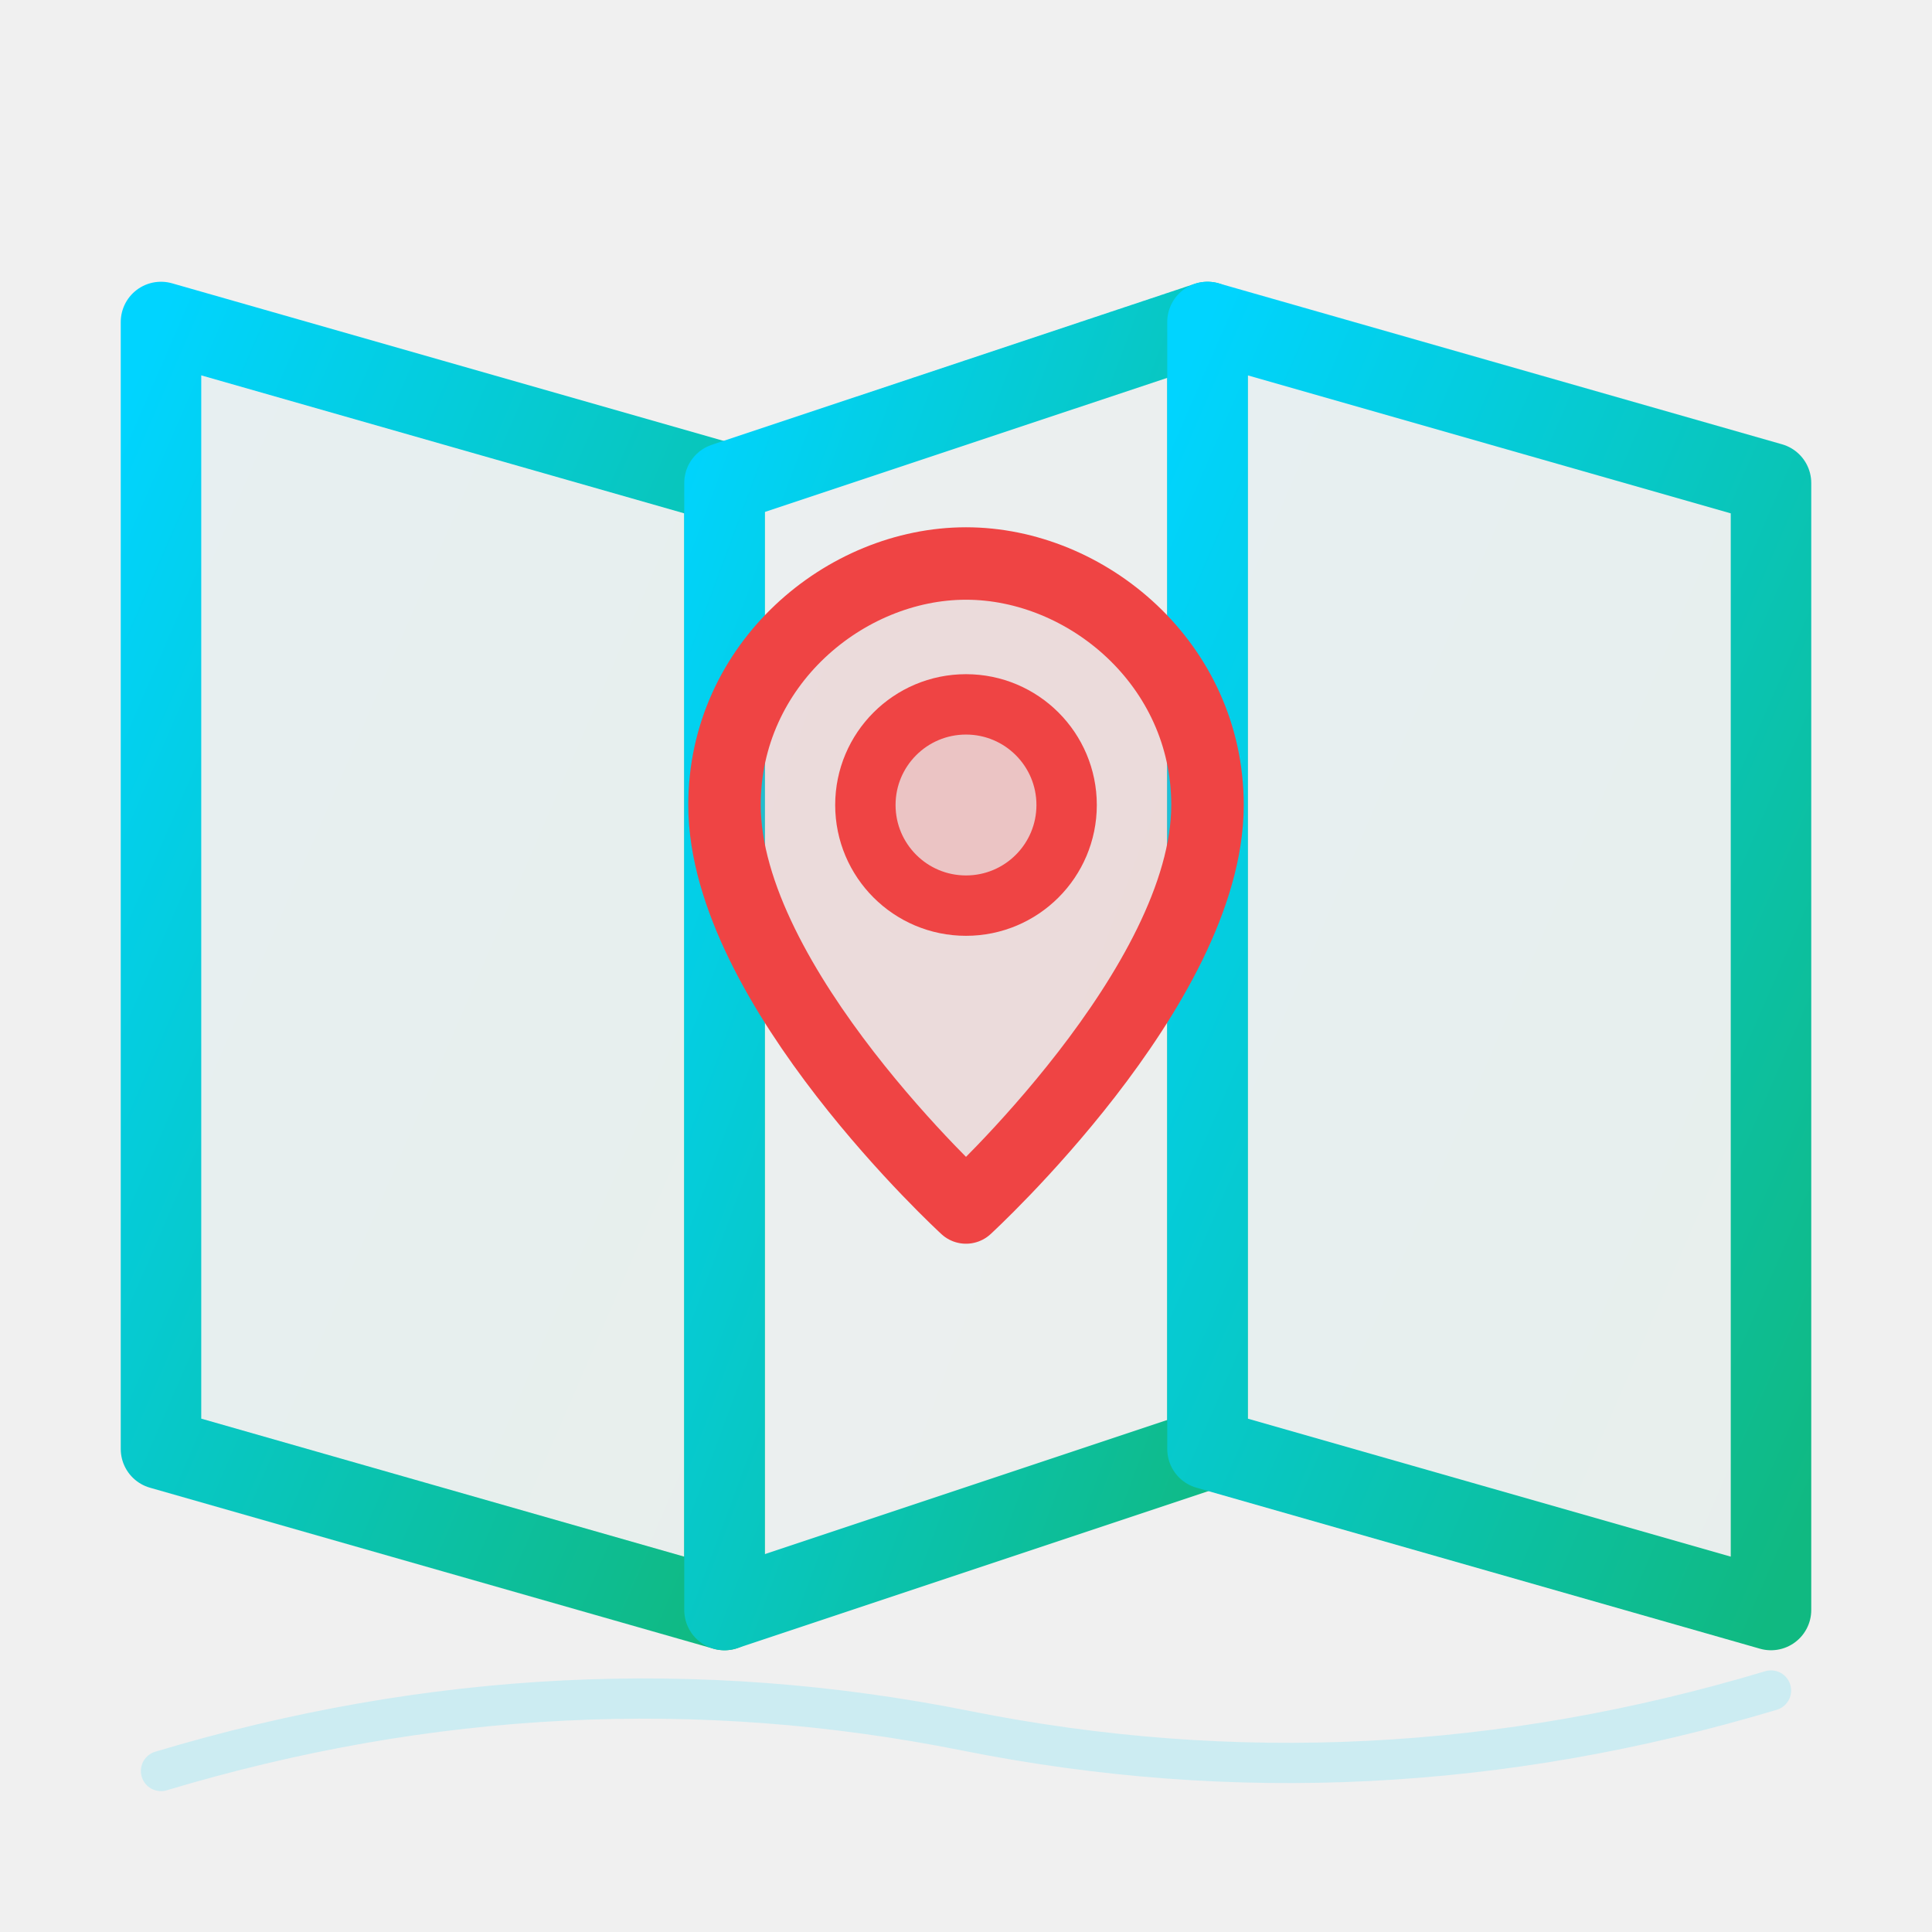
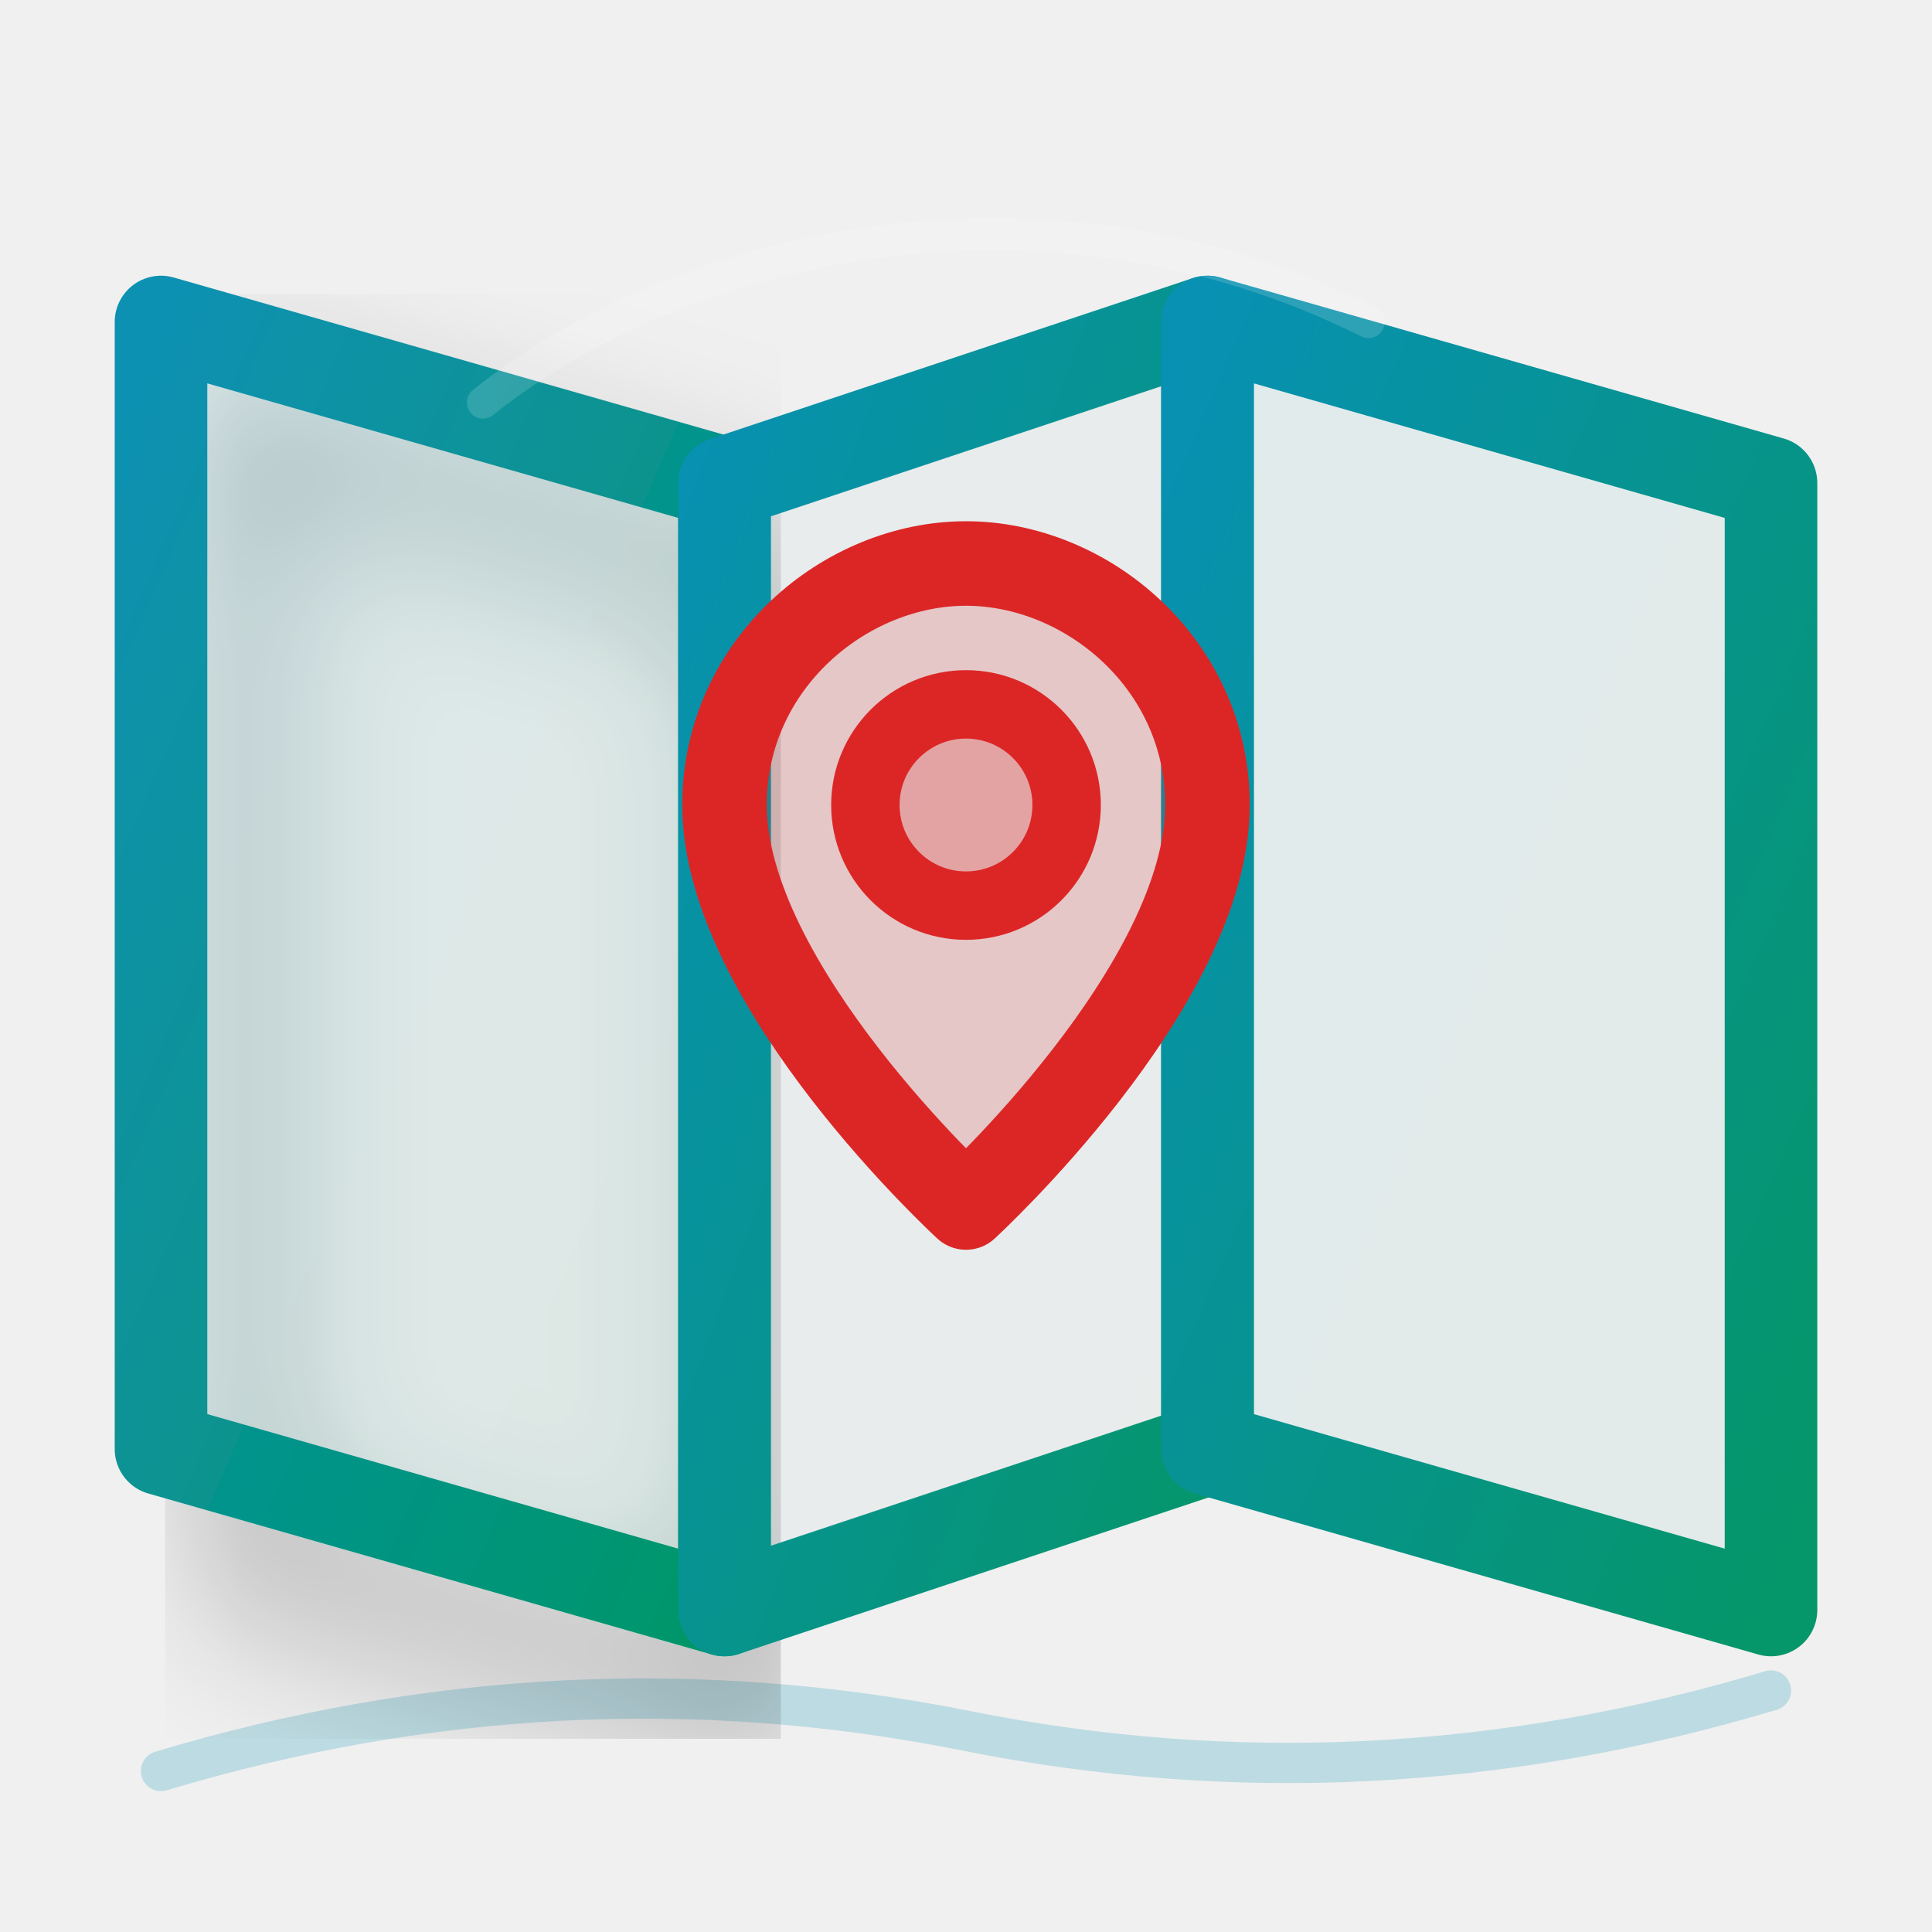
<svg xmlns="http://www.w3.org/2000/svg" viewBox="0 0 48 48" fill="none" stroke-linecap="round" stroke-linejoin="round">
  <defs>
    <linearGradient id="mp" x1="0%" y1="0%" x2="100%" y2="100%">
-       <stop offset="0%" stop-color="#00d4ff" />
-       <stop offset="100%" stop-color="#10b981" />
+       <stop offset="0%" stop-color="#0891b2" />
+       <stop offset="100%" stop-color="#059669" />
    </linearGradient>
+     <filter id="s3d_map">
+       <feDropShadow dx="1.5" dy="2.5" stdDeviation="2" flood-opacity=".3" />
+     </filter>
  </defs>
-   <path d="M4 44 Q14 41 24 43 Q34 45 44 42" stroke="#00d4ff" stroke-width="1" fill="none" opacity=".15" />
-   <path d="M4 8l14 4v28L4 36z" stroke="url(#mp)" stroke-width="2" fill="url(#mp)" fill-opacity=".04" />
-   <path d="M18 12l12-4v28l-12 4z" stroke="url(#mp)" stroke-width="2" fill="url(#mp)" fill-opacity=".02" />
-   <path d="M30 8l14 4v28l-14-4z" stroke="url(#mp)" stroke-width="2" fill="url(#mp)" fill-opacity=".04" />
-   <line x1="18" y1="12" x2="18" y2="40" stroke="url(#mp)" stroke-width="1.5" opacity=".3" />
-   <line x1="30" y1="8" x2="30" y2="36" stroke="url(#mp)" stroke-width="1.5" opacity=".3" />
-   <path d="M24 14c-3 0-6 2.5-6 6 0 4.5 6 10 6 10s6-5.5 6-10c0-3.5-3-6-6-6z" stroke="#ef4444" stroke-width="1.8" fill="#ef4444" fill-opacity=".12" />
-   <circle cx="24" cy="20" r="2.5" stroke="#ef4444" stroke-width="1.5" fill="#ef4444" fill-opacity=".15" />
+   <path d="M4 44 Q14 41 24 43 Q34 45 44 42" stroke="#0891b2" stroke-width="1" fill="none" opacity="0.22" />
+   <path d="M4 8l14 4v28L4 36z" stroke="url(#mp)" stroke-width="2.3" fill="url(#mp)" fill-opacity="0.06" filter="url(#s3d_map)" />
+   <path d="M18 12l12-4v28l-12 4z" stroke="url(#mp)" stroke-width="2.3" fill="url(#mp)" fill-opacity="0.03" />
+   <path d="M30 8l14 4v28l-14-4z" stroke="url(#mp)" stroke-width="2.3" fill="url(#mp)" fill-opacity="0.06" />
+   <line x1="18" y1="12" x2="18" y2="40" stroke="url(#mp)" stroke-width="1.7" opacity=".3" />
+   <line x1="30" y1="8" x2="30" y2="36" stroke="url(#mp)" stroke-width="1.7" opacity=".3" />
+   <path d="M24 14c-3 0-6 2.5-6 6 0 4.5 6 10 6 10s6-5.5 6-10c0-3.5-3-6-6-6z" stroke="#dc2626" stroke-width="2.1" fill="#dc2626" fill-opacity="0.18" />
+   <circle cx="24" cy="20" r="2.5" stroke="#dc2626" stroke-width="1.7" fill="#dc2626" fill-opacity="0.22" />
+   <path d="M12 10c5-4 14-6 22-2" stroke="white" stroke-width="0.8" opacity=".15" fill="none" />
</svg>
